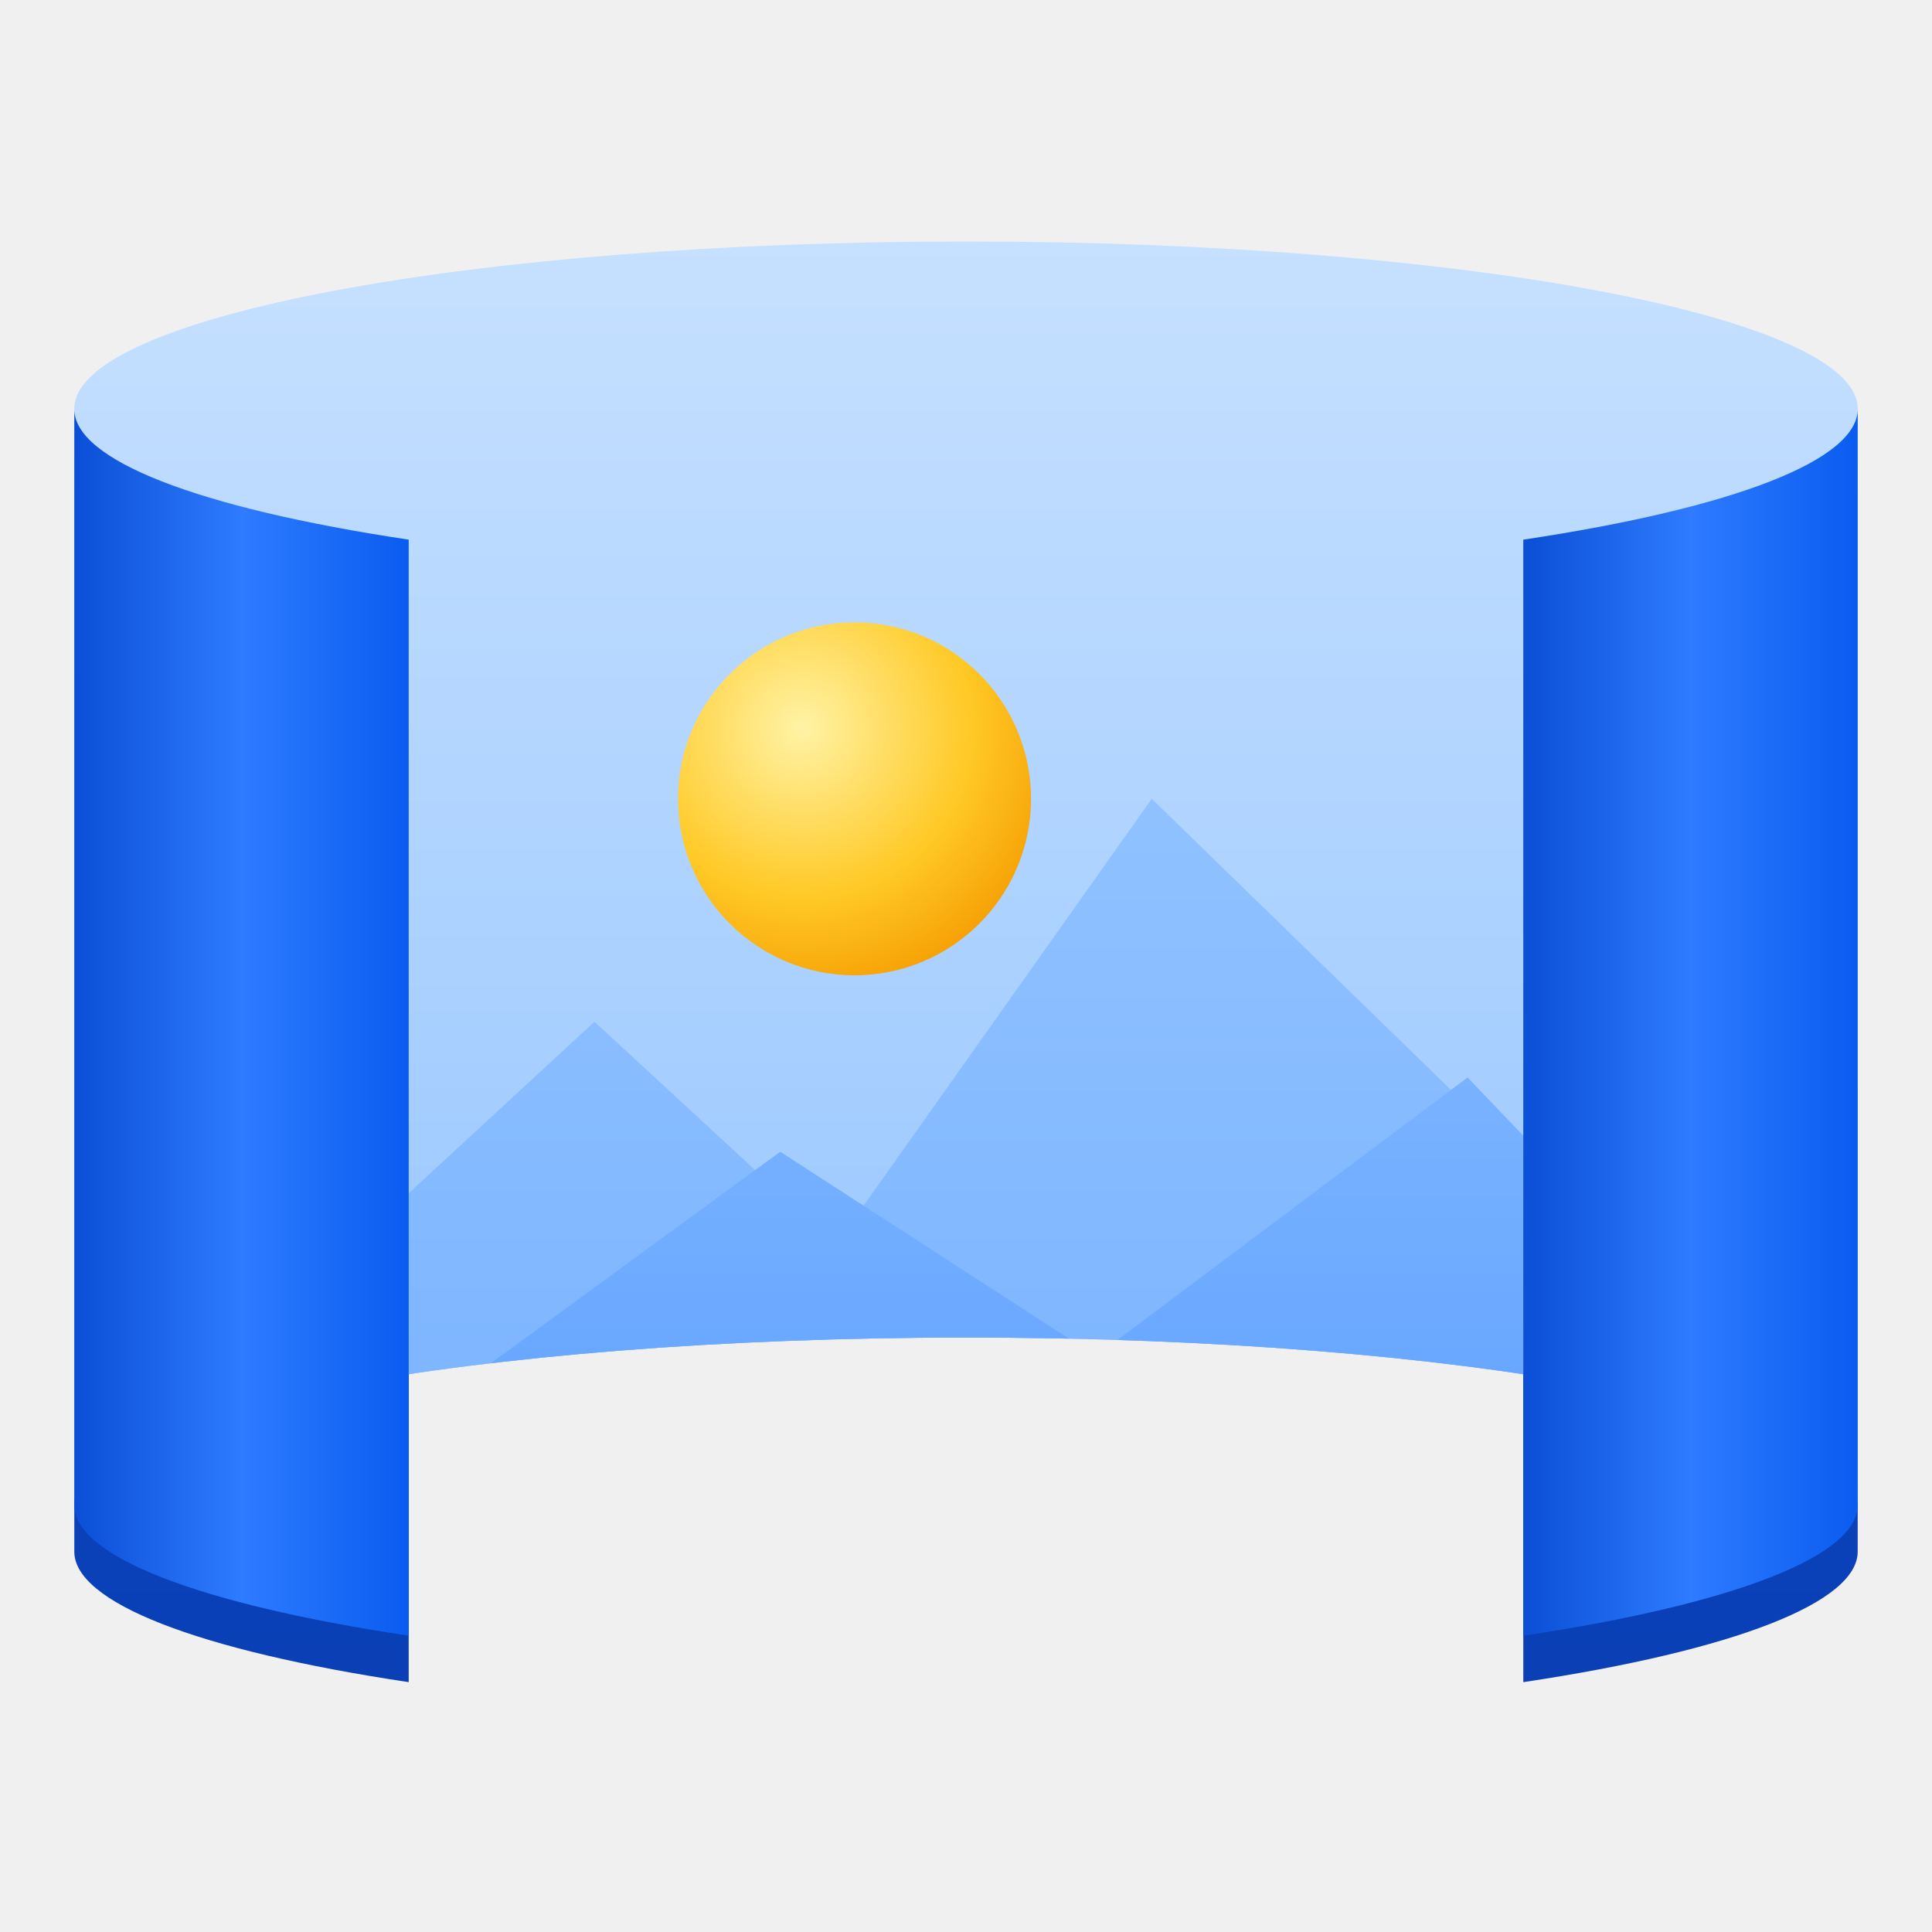
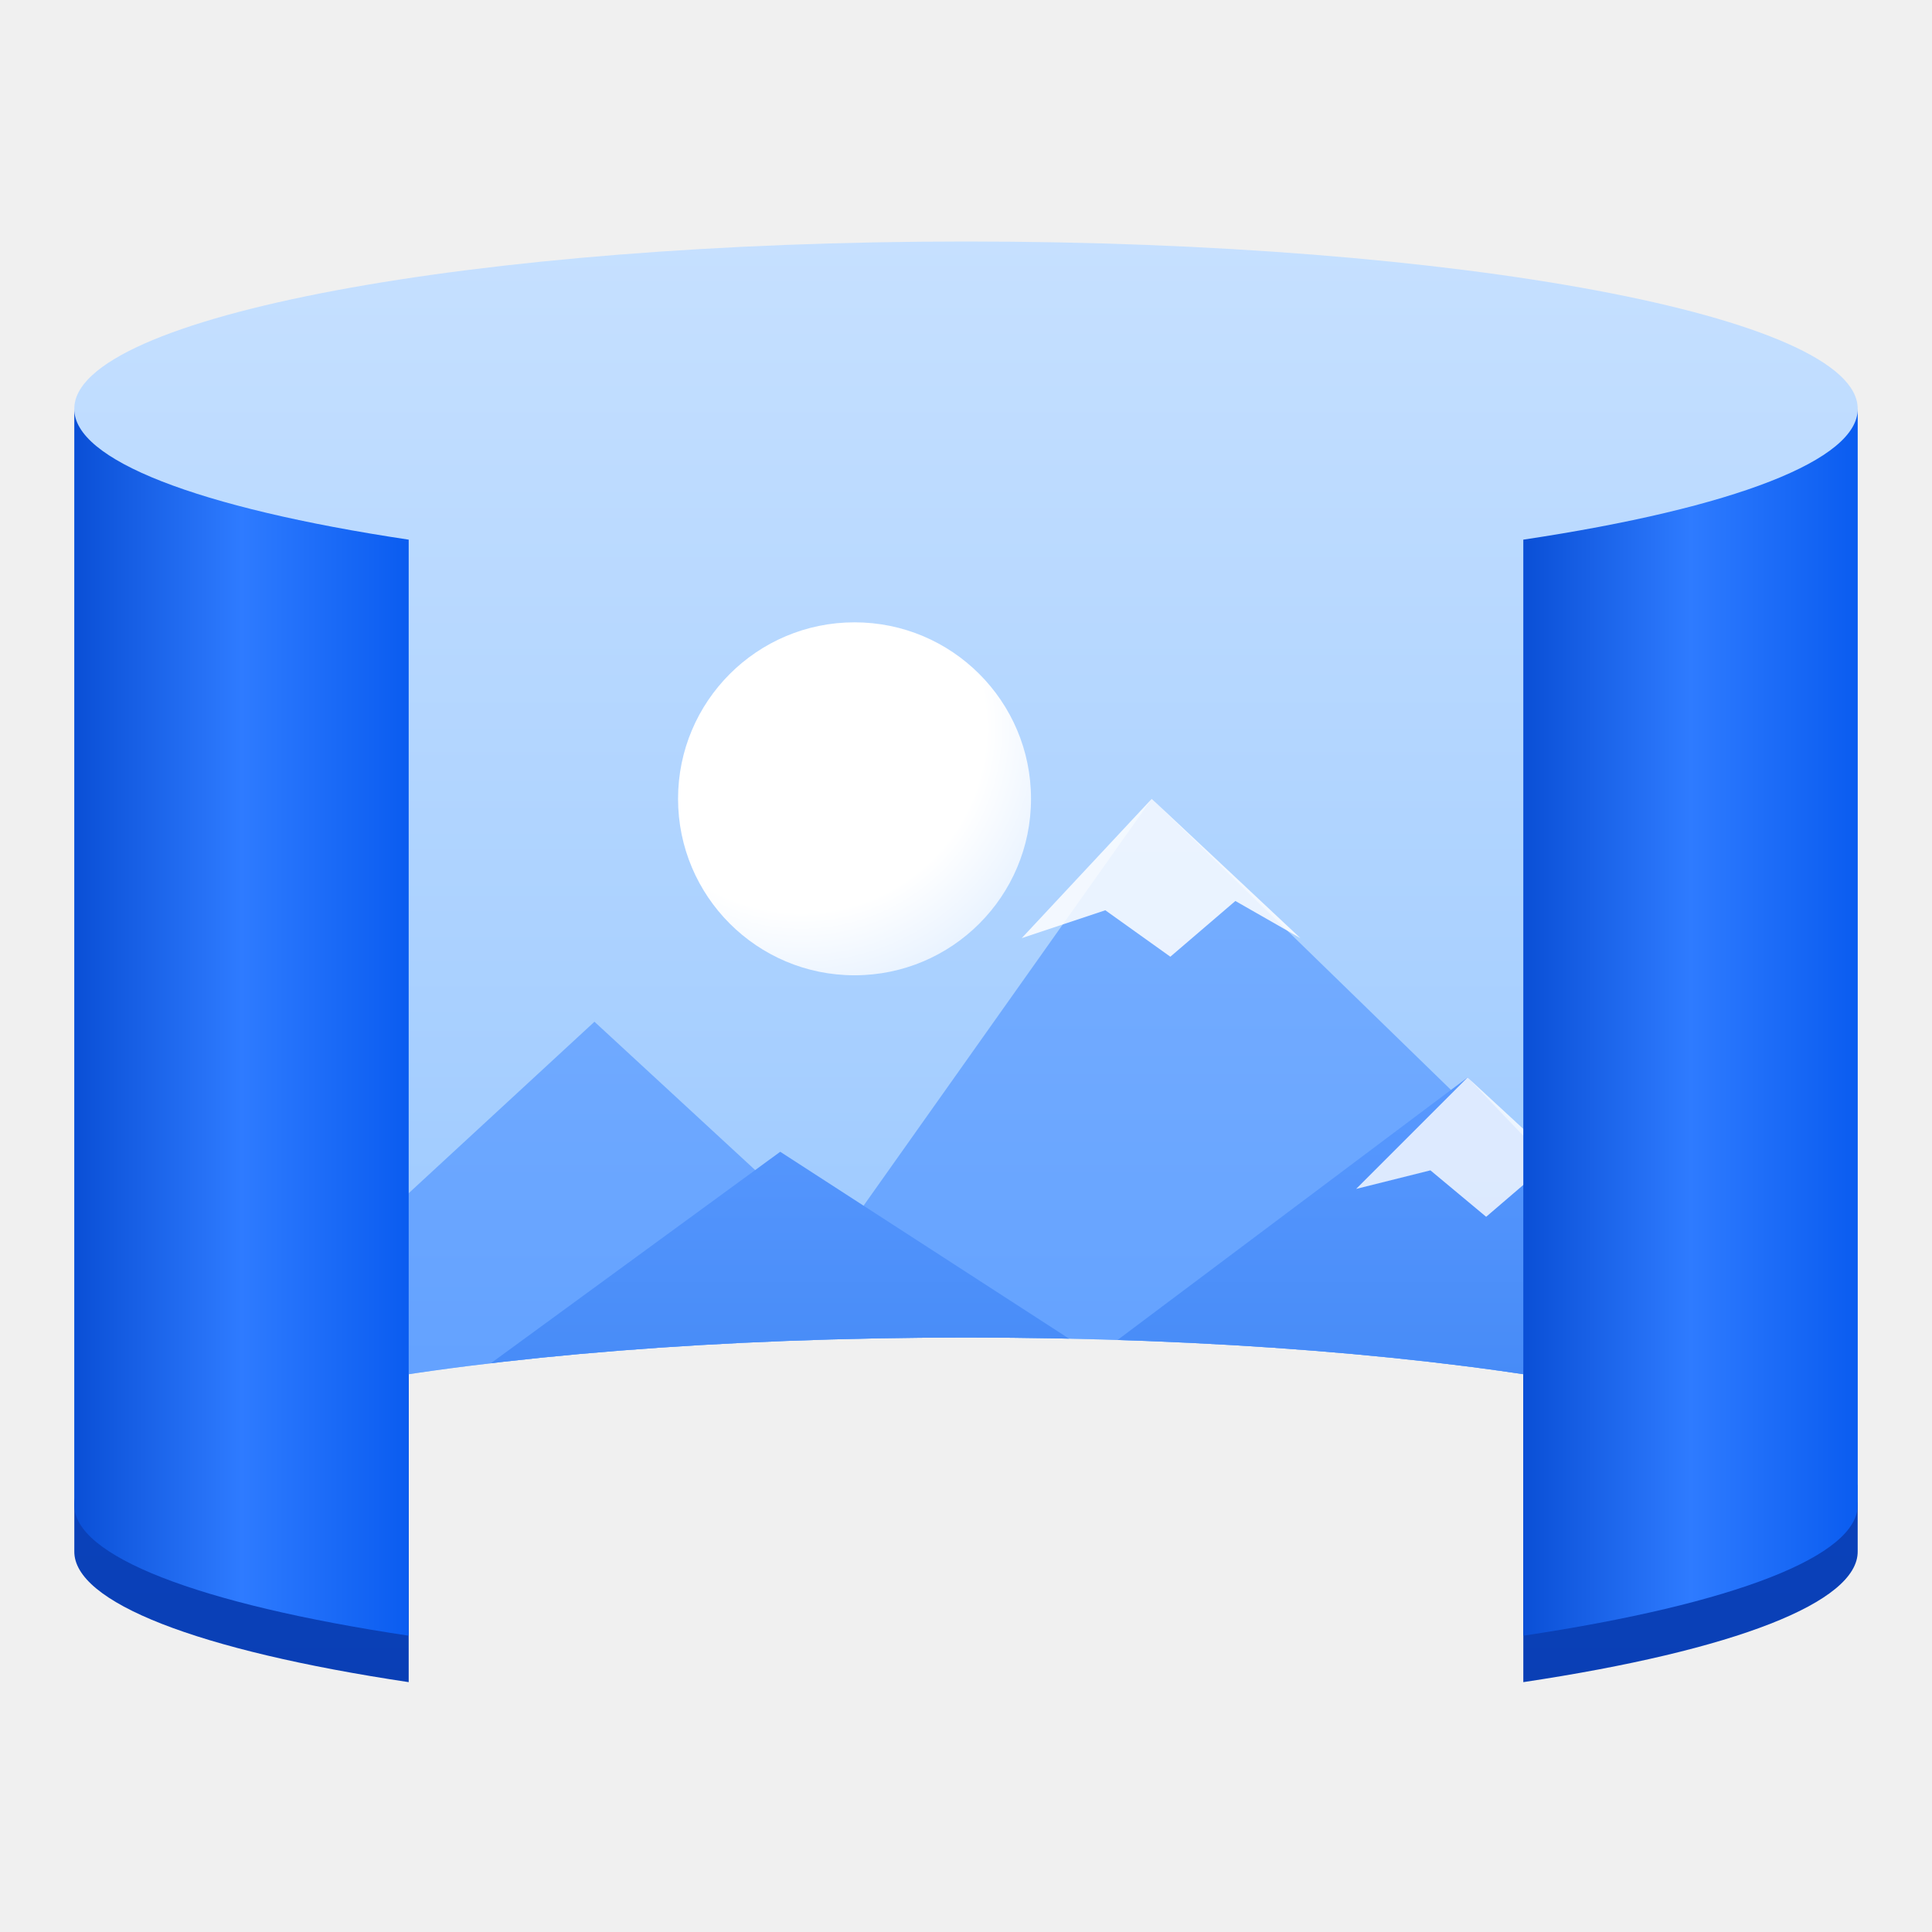
<svg xmlns="http://www.w3.org/2000/svg" viewBox="24 16 208 208" fill="none">
  <defs>
    <linearGradient id="panel" x1="0" y1="0" x2="1" y2="0">
      <stop offset="0" stop-color="#0A4FD6" />
      <stop offset="0.5" stop-color="#2E7BFF" />
      <stop offset="1" stop-color="#0A5CF0" />
    </linearGradient>
    <linearGradient id="panelTebing" x1="0" y1="0" x2="0" y2="1">
      <stop offset="0" stop-color="#0A4FD6" />
      <stop offset="1" stop-color="#0A3FB5" />
    </linearGradient>
    <linearGradient id="langit" gradientUnits="userSpaceOnUse" x1="0" y1="42" x2="0" y2="178">
      <stop offset="0" stop-color="#C6E0FF" />
      <stop offset="0.5" stop-color="#AED3FF" />
      <stop offset="1" stop-color="#95C5FF" />
    </linearGradient>
    <linearGradient id="gunungBelakang" gradientUnits="userSpaceOnUse" x1="0" y1="100" x2="0" y2="178">
-       <stop offset="0" stop-color="#90C2FF" />
-       <stop offset="1" stop-color="#7AB3FF" />
+       <stop offset="0" stop-color="#78AFFF" />
+       <stop offset="1" stop-color="#5F9FFF" />
    </linearGradient>
    <linearGradient id="gunungDepan" gradientUnits="userSpaceOnUse" x1="0" y1="130" x2="0" y2="178">
-       <stop offset="0" stop-color="#7AB3FF" />
-       <stop offset="1" stop-color="#62A2FF" />
+       <stop offset="0" stop-color="#5A9AFF" />
+       <stop offset="1" stop-color="#3F85F4" />
    </linearGradient>
    <radialGradient id="matahari" cx="0.35" cy="0.3" r="0.8">
-       <stop offset="0" stop-color="#FFF3A6" />
-       <stop offset="0.6" stop-color="#FFC926" />
-       <stop offset="1" stop-color="#F59A00" />
+       <stop offset="0" stop-color="#FFFFFF" />
+       <stop offset="0.65" stop-color="#FFFFFF" />
+       <stop offset="1" stop-color="#E4F0FF" />
    </radialGradient>
    <clipPath id="dinding">
      <path d="M32 60 A96 18 0 0 0 224 60 L224 178 A96 18 0 0 0 32 178 Z" />
    </clipPath>
  </defs>
  <path d="M32 60 A96 18 0 0 0 68 74.1 L68 192.1 A96 18 0 0 1 32 178 Z" fill="url(#panelTebing)" transform="translate(0 5)" />
  <path d="M224 60 A96 18 0 0 1 188 74.1 L188 192.1 A96 18 0 0 0 224 178 Z" fill="url(#panelTebing)" transform="translate(0 5)" />
  <path d="M32 60 A96 18 0 0 1 224 60 L224 178 A96 18 0 0 0 32 178 Z" fill="url(#langit)" />
  <g clip-path="url(#dinding)">
    <circle cx="116" cy="102" r="19" fill="url(#matahari)" />
    <path d="M36 174 L88 126 L114 150 L148 102 L222 174 Z" fill="url(#gunungBelakang)" />
+     <path d="M148 102 L134 117 L143 114 L150 119 L157 113 L164 117 Z" fill="#FFFFFF" opacity="0.85" />
    <path d="M56 178 L108 140 L142 162 L182 132 L226 178 Z" fill="url(#gunungDepan)" />
+     <path d="M182 132 L170 144 L178 142 L184 147 L191 141 L195 144 Z" fill="#FFFFFF" opacity="0.8" />
  </g>
  <path d="M32 60 A96 18 0 0 0 68 74.1 L68 192.1 A96 18 0 0 1 32 178 Z" fill="url(#panel)" />
  <path d="M224 60 A96 18 0 0 1 188 74.1 L188 192.1 A96 18 0 0 0 224 178 Z" fill="url(#panel)" />
</svg>
